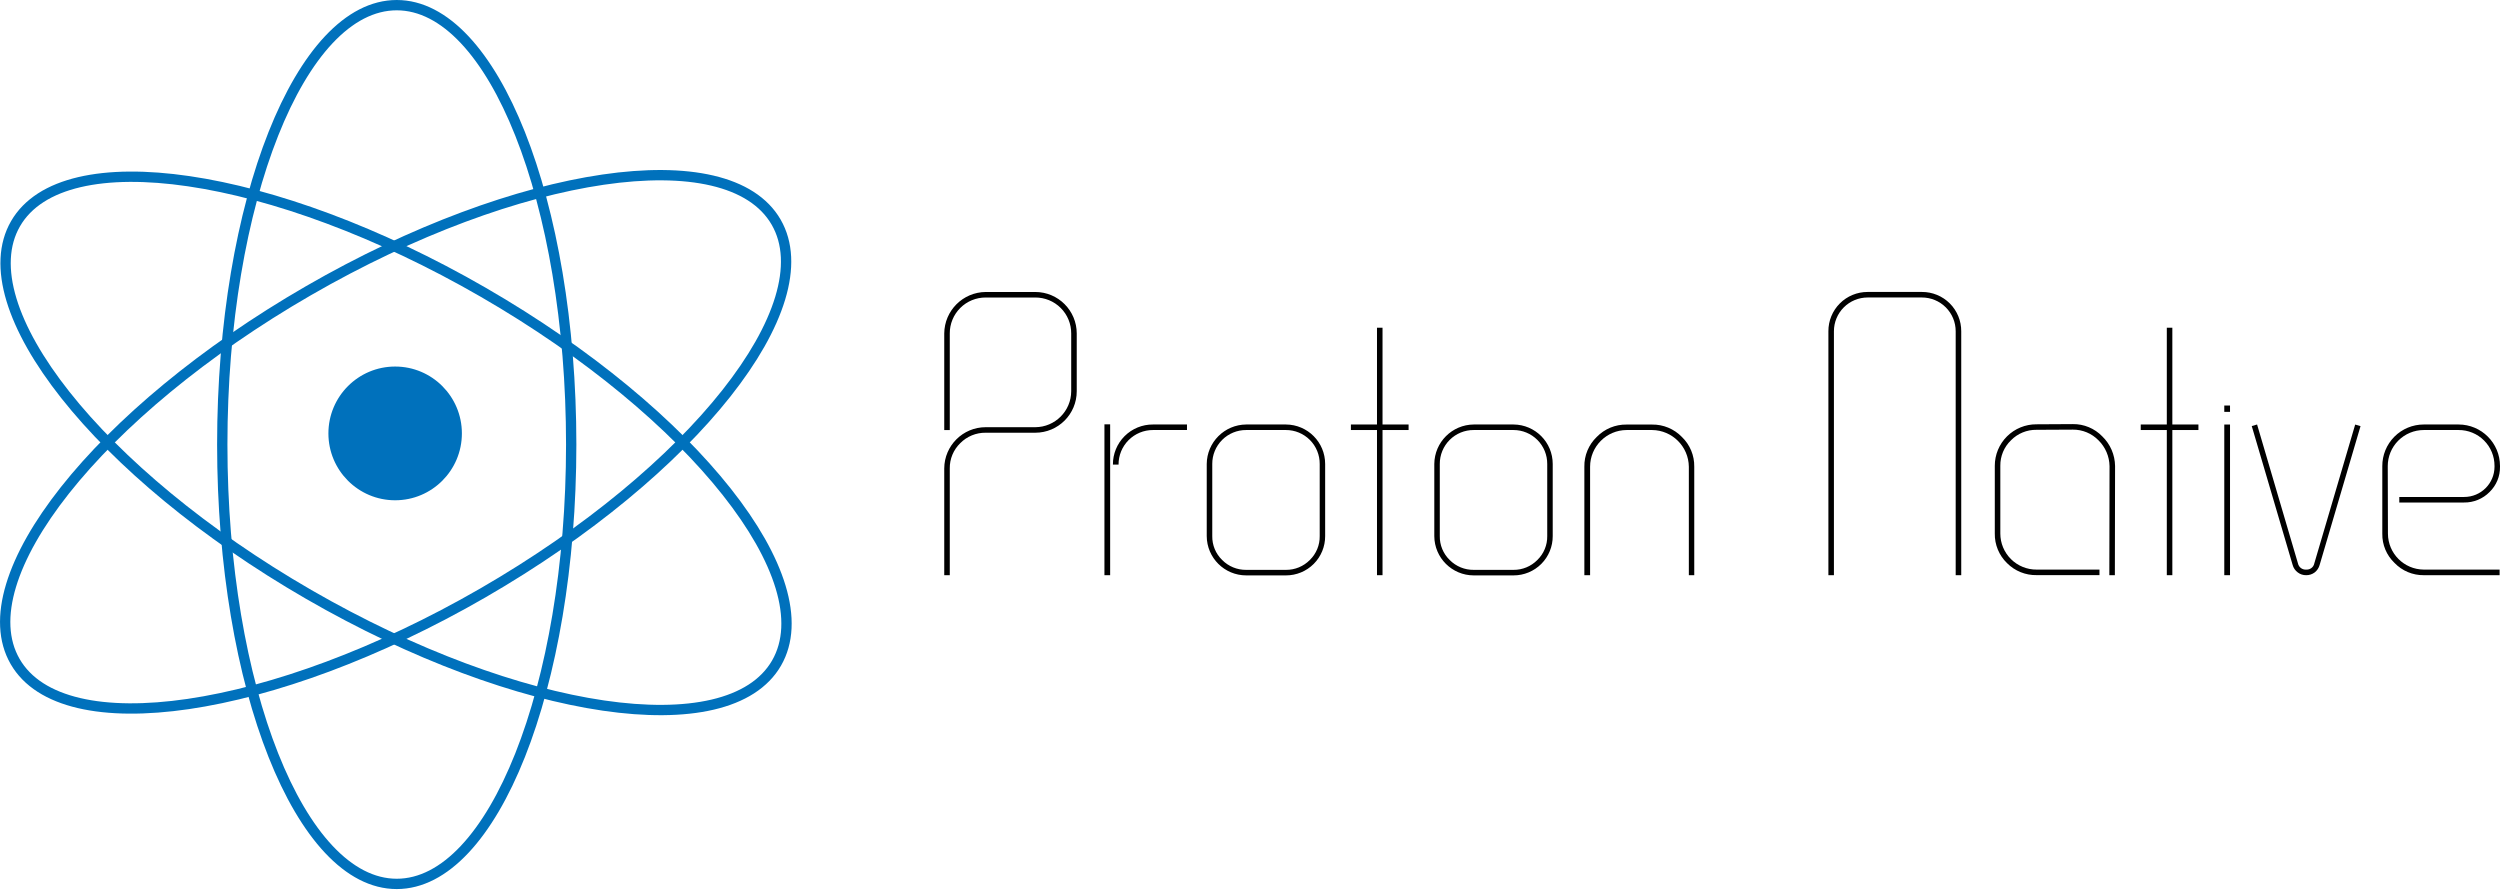
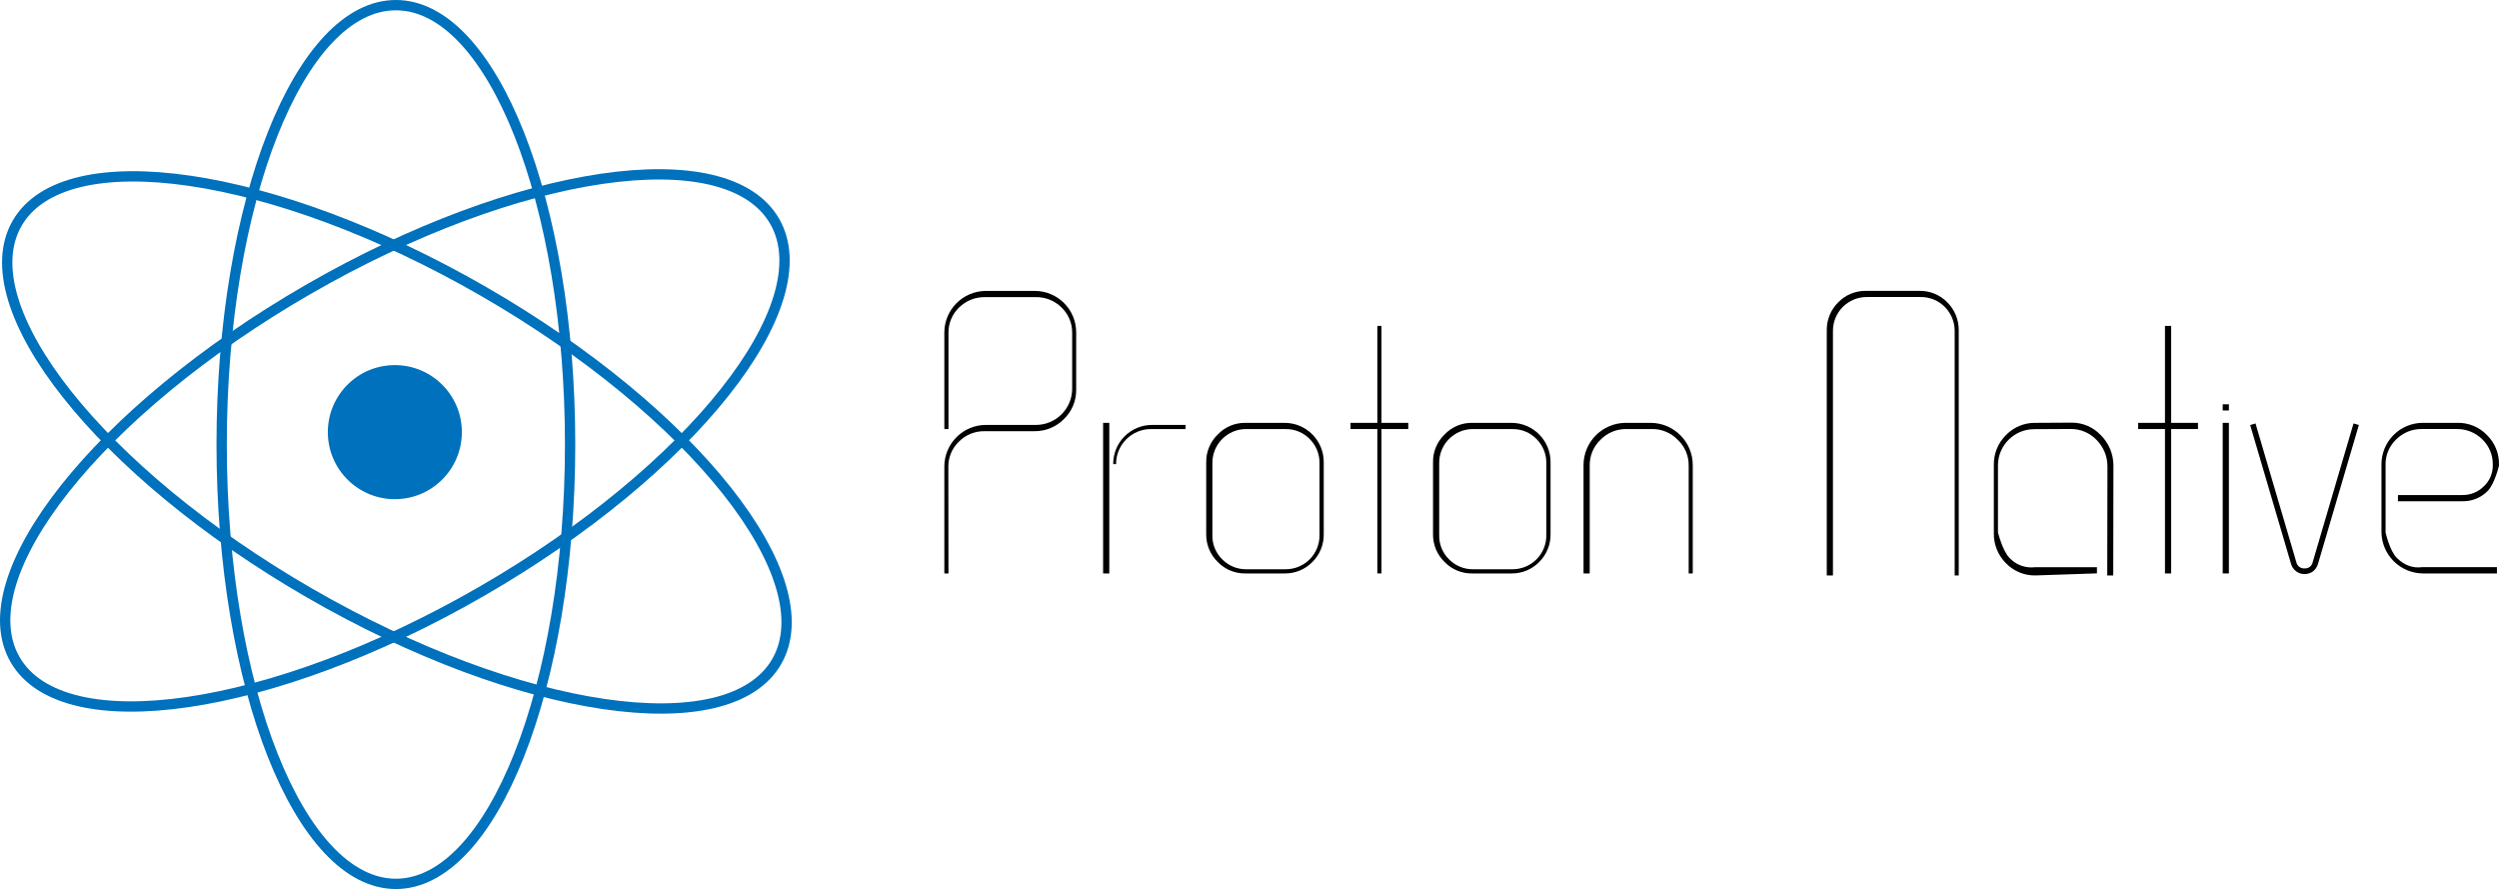
- <svg xmlns="http://www.w3.org/2000/svg" id="Layer_1" data-name="Layer 1" viewBox="0 0 1211.39 430.81">
+ <svg xmlns="http://www.w3.org/2000/svg" id="Layer_1" data-name="Layer 1" viewBox="0 0 1212 431">
  <defs>
    <style>.cls-1{fill:none;stroke-width:5px;}.cls-1,.cls-2{stroke:#0071bc;stroke-linecap:round;stroke-miterlimit:10;}.cls-2{fill:#0071bc;}</style>
  </defs>
-   <ellipse class="cls-1" cx="192.24" cy="215.4" rx="84.54" ry="212.9" />
-   <ellipse class="cls-2" cx="191.47" cy="210.01" rx="31.84" ry="31.9" />
-   <ellipse class="cls-1" cx="191.9" cy="214.85" rx="84.54" ry="212.9" transform="translate(-90.11 273.61) rotate(-60)" />
-   <ellipse class="cls-1" cx="191.71" cy="214.09" rx="212.9" ry="84.54" transform="translate(-81.36 124.54) rotate(-30)" />
-   <path d="M460.22,278.71h-2.68V227a20.09,20.09,0,0,1,20.1-20h24a17.48,17.48,0,0,0,17.42-17.42v-28a17.33,17.33,0,0,0-17.42-17.42h-24a17.33,17.33,0,0,0-17.42,17.42v46.8h-2.68v-46.8a20.27,20.27,0,0,1,20.1-20.1h24a20.11,20.11,0,0,1,20.1,20.1v28a20.09,20.09,0,0,1-20.1,20.1h-24a17,17,0,0,0-12.35,5.07A16.7,16.7,0,0,0,460.22,227Z" />
-   <path d="M537.93,278.71h-2.77V205.6h2.77Zm1.34-53.59a19.29,19.29,0,0,1,19.43-19.43h16.46v2.68H558.7A16.66,16.66,0,0,0,542,225.12Z" />
-   <path d="M603.87,278.81a19.12,19.12,0,0,1-19.14-19.05V224.83a19.29,19.29,0,0,1,19.14-19.14h19.24a19.12,19.12,0,0,1,19,19.14v34.93a18.95,18.95,0,0,1-19,19.05Zm0-70.44a16.36,16.36,0,0,0-16.46,16.46v34.93a15.74,15.74,0,0,0,4.79,11.58,16.08,16.08,0,0,0,11.67,4.79h19.24a16,16,0,0,0,11.58-4.79,15.77,15.77,0,0,0,4.78-11.58V224.83a16.34,16.34,0,0,0-16.36-16.46Z" />
-   <path d="M654.59,208.37v-2.68h12.64V158.8h2.68v46.89h12.63v2.68H669.91v70.34h-2.68V208.37Z" />
-   <path d="M714.12,278.81A19.12,19.12,0,0,1,695,259.76V224.83a19.29,19.29,0,0,1,19.14-19.14h19.24a19.12,19.12,0,0,1,19,19.14v34.93a18.95,18.95,0,0,1-19,19.05Zm0-70.44a16.36,16.36,0,0,0-16.46,16.46v34.93a15.74,15.74,0,0,0,4.79,11.58,16.08,16.08,0,0,0,11.67,4.79h19.24a16,16,0,0,0,11.58-4.79,15.77,15.77,0,0,0,4.78-11.58V224.83a16.34,16.34,0,0,0-16.36-16.46Z" />
-   <path d="M818.34,278.71V226.17a18,18,0,0,0-17.8-17.8H788.2a17.81,17.81,0,0,0-17.71,17.8v52.54h-2.78V226.17a19.51,19.51,0,0,1,6-14.45,19.72,19.72,0,0,1,14.46-6h12.34a19.72,19.72,0,0,1,14.45,6,19.51,19.51,0,0,1,6,14.45v52.54Z" />
-   <path d="M947.64,278.71V160.52a16.35,16.35,0,0,0-16.37-16.37H905a16.34,16.34,0,0,0-16.36,16.37V278.71h-2.68V160.52a18.95,18.95,0,0,1,19-19.05h26.32a18.95,18.95,0,0,1,19.05,19.05V278.71Z" />
-   <path d="M972.52,272.87a19.52,19.52,0,0,1-5.93-14.35V225.69a20.08,20.08,0,0,1,20.19-20.09l17.61-.1a19.47,19.47,0,0,1,14.26,5.93,20.32,20.32,0,0,1,6.22,14.36l-.1,52.92h-2.68l.1-52.83a18,18,0,0,0-5.36-12.53,17.16,17.16,0,0,0-12.44-5.17l-17.61.09a17,17,0,0,0-12.35,5.08,16.85,16.85,0,0,0-5.16,12.34v32.83A17.46,17.46,0,0,0,986.87,276h30.44v2.68H986.87A19.67,19.67,0,0,1,972.52,272.87Z" />
-   <path d="M1037.31,208.37v-2.68h12.63V158.8h2.68v46.89h12.64v2.68h-12.64v70.34h-2.68V208.37Z" />
-   <path d="M1077.79,199.57V196.5h2.78v3.07Zm0,79.14v-73h2.78v73Z" />
-   <path d="M1113.39,277.37a6.65,6.65,0,0,1-2.48-3.63l-19.81-67.28,2.58-.77L1113.49,273a3.79,3.79,0,0,0,4,3,3.73,3.73,0,0,0,3.92-3l19.81-67.28,2.59.77L1124,273.74a6.91,6.91,0,0,1-2.4,3.63,6.7,6.7,0,0,1-4.11,1.34A6.47,6.47,0,0,1,1113.39,277.37Z" />
-   <path d="M1211.2,278.71h-36.75a19.33,19.33,0,0,1-14.16-5.93,19.11,19.11,0,0,1-5.93-14.17V225.88a20.08,20.08,0,0,1,20.09-20.19h16.85a20.09,20.09,0,0,1,20.09,20.1v.38a16.68,16.68,0,0,1-5.07,12.25,17,17,0,0,1-12.34,5.07h-31.39v-2.68H1194a14.68,14.68,0,0,0,14.73-14.64v-.38a17.31,17.31,0,0,0-17.41-17.42h-16.85A17.48,17.48,0,0,0,1157,225.88l.09,32.73A17.48,17.48,0,0,0,1174.45,276h36.75Z" />
+   <ellipse class="cls-1" cx="192" cy="215.5" rx="84.5" ry="213" />
+   <circle class="cls-2" cx="191.5" cy="209.5" r="32" />
+   <ellipse class="cls-1" cx="393.88" cy="216.33" rx="84.41" ry="212.64" transform="translate(-191.71 447.57) rotate(-60.02)" />
+   <ellipse class="cls-1" cx="392.88" cy="215.33" rx="212.64" ry="84.41" transform="translate(-256.41 223.32) rotate(-29.98)" />
+   <path d="M661.38,279.83h-2V227.92a20.21,20.21,0,0,1,20.25-20.09h24.2a17.58,17.58,0,0,0,17.55-17.5V163.19a16.77,16.77,0,0,0-5.17-12.31,17.33,17.33,0,0,0-12.59-5H679.14a17.54,17.54,0,0,0-12.59,5,16.77,16.77,0,0,0-5.17,12.31v46.64h-2V163a20.23,20.23,0,0,1,20-20.13h23.94a20.08,20.08,0,0,1,20,20.13v27.77a19.4,19.4,0,0,1-5.88,14.16,19.67,19.67,0,0,1-14.37,5.94h-24.2a17.21,17.21,0,0,0-12.44,5.07,16.61,16.61,0,0,0-5.11,12.25Z" transform="translate(-201.38 -1.83)" />
+   <path d="M739.38,279.83h-3v-73h3Zm1.9-53a18.85,18.85,0,0,1,19-19h16.1v2H759.67a16.92,16.92,0,0,0-17,17Z" transform="translate(-201.38 -1.83)" />
+   <path d="M805.38,279.83A18.18,18.18,0,0,1,792,274.29a18.44,18.44,0,0,1-5.61-13.48V225.94A18.25,18.25,0,0,1,792,212.46a18,18,0,0,1,13.39-5.63h19.1a19,19,0,0,1,18.9,19.11v34.87a18.62,18.62,0,0,1-5.51,13.48,18.4,18.4,0,0,1-13.39,5.54Zm.44-70a16.36,16.36,0,0,0-16.44,16.52v35A15.88,15.88,0,0,0,794.16,273a16,16,0,0,0,11.66,4.8H825a16.35,16.35,0,0,0,16.34-16.43v-35a16.18,16.18,0,0,0-4.78-11.72,15.93,15.93,0,0,0-11.56-4.8Z" transform="translate(-201.38 -1.83)" />
+   <path d="M856.38,209.83v-3h13v-47h2v47h13v3h-13v70h-2v-70Z" transform="translate(-201.38 -1.83)" />
+   <path d="M915.38,279.83A18.18,18.18,0,0,1,902,274.29a18.44,18.44,0,0,1-5.61-13.48V225.94A18.25,18.25,0,0,1,902,212.46a18,18,0,0,1,13.39-5.63h19.1a19,19,0,0,1,18.9,19.11v34.87a18.62,18.62,0,0,1-5.51,13.48,18.4,18.4,0,0,1-13.39,5.54Zm.44-70a16.36,16.36,0,0,0-16.44,16.52v35A15.88,15.88,0,0,0,904.16,273a16,16,0,0,0,11.66,4.8H935a16.35,16.35,0,0,0,16.34-16.43v-35a16.18,16.18,0,0,0-4.78-11.72,15.93,15.93,0,0,0-11.56-4.8Z" transform="translate(-201.38 -1.83)" />
+   <path d="M1020.38,279.83V227.54a16.74,16.74,0,0,0-5.28-12.47,17,17,0,0,0-12.58-5.24H990.14a17.23,17.23,0,0,0-12.58,5.24,16.91,16.91,0,0,0-5.18,12.47v52.29h-3V227.3a20.52,20.52,0,0,1,20.36-20.47H1002a20.5,20.5,0,0,1,20.36,20.47v52.53Z" transform="translate(-201.38 -1.83)" />
+   <path d="M1149.38,280.83V162.25A16.35,16.35,0,0,0,1133,145.83h-26.3a16.35,16.35,0,0,0-16.35,16.42V280.83h-3V162a18.78,18.78,0,0,1,5.52-13.57,18.35,18.35,0,0,1,13.41-5.58h26.15a18.38,18.38,0,0,1,13.41,5.58,18.81,18.81,0,0,1,5.51,13.57V280.83Z" transform="translate(-201.38 -1.83)" />
+   <path d="M1174.29,274.92a20,20,0,0,1-5.91-14.53V227.17a19.82,19.82,0,0,1,5.91-14.43,19.32,19.32,0,0,1,14.19-5.91l17.52-.1a19.18,19.18,0,0,1,14.19,6,20.71,20.71,0,0,1,6.19,14.52l-.09,53.57h-2.91l.1-53.18A18.14,18.14,0,0,0,1218.1,215a17.18,17.18,0,0,0-12.48-5.2l-17.67.09a17.58,17.58,0,0,0-17.57,17.54v32.48s2.19,9,5.63,12.44a14.5,14.5,0,0,0,12.44,4.45h29.93v3l-29.81,1A19.42,19.42,0,0,1,1174.29,274.92Z" transform="translate(-201.38 -1.83)" />
+   <path d="M1238.38,209.83v-3h13v-47h3v47h13v3h-13v70h-3v-70Z" transform="translate(-201.38 -1.83)" />
+   <path d="M1279.38,200.83v-3h3v3Zm0,79v-73h3v73Z" transform="translate(-201.38 -1.83)" />
+   <path d="M1315,278.8a6.78,6.78,0,0,1-2.49-3.64l-19.81-67.28,2.59-.77,19.81,67.28a3.79,3.79,0,0,0,4,3,3.73,3.73,0,0,0,3.92-3l19.81-67.28,2.59.77-19.81,67.28a7,7,0,0,1-2.4,3.64,6.76,6.76,0,0,1-4.11,1.33A6.52,6.52,0,0,1,1315,278.8Z" transform="translate(-201.38 -1.83)" />
+   <path d="M1412.38,279.83h-35.92a20.25,20.25,0,0,1-20.08-20.09V227a20.08,20.08,0,0,1,20.08-20.18h16.84a19.27,19.27,0,0,1,14.15,5.83,19.47,19.47,0,0,1,5.93,14.26v.67s-2.1,8.87-5.48,12.25a16.55,16.55,0,0,1-12.35,5h-31.17v-3h31.17a14.46,14.46,0,0,0,10.5-4.25,13.76,13.76,0,0,0,4.33-10.2V227a16.62,16.62,0,0,0-5.1-12.18,17.33,17.33,0,0,0-12.43-5h-16.94a17.17,17.17,0,0,0-12.43,5.09,16.43,16.43,0,0,0-5.1,12.18V260s2,8.87,5.4,12.25,7.47,5.17,12.25,4.54h36.35Z" transform="translate(-201.38 -1.83)" />
</svg>
